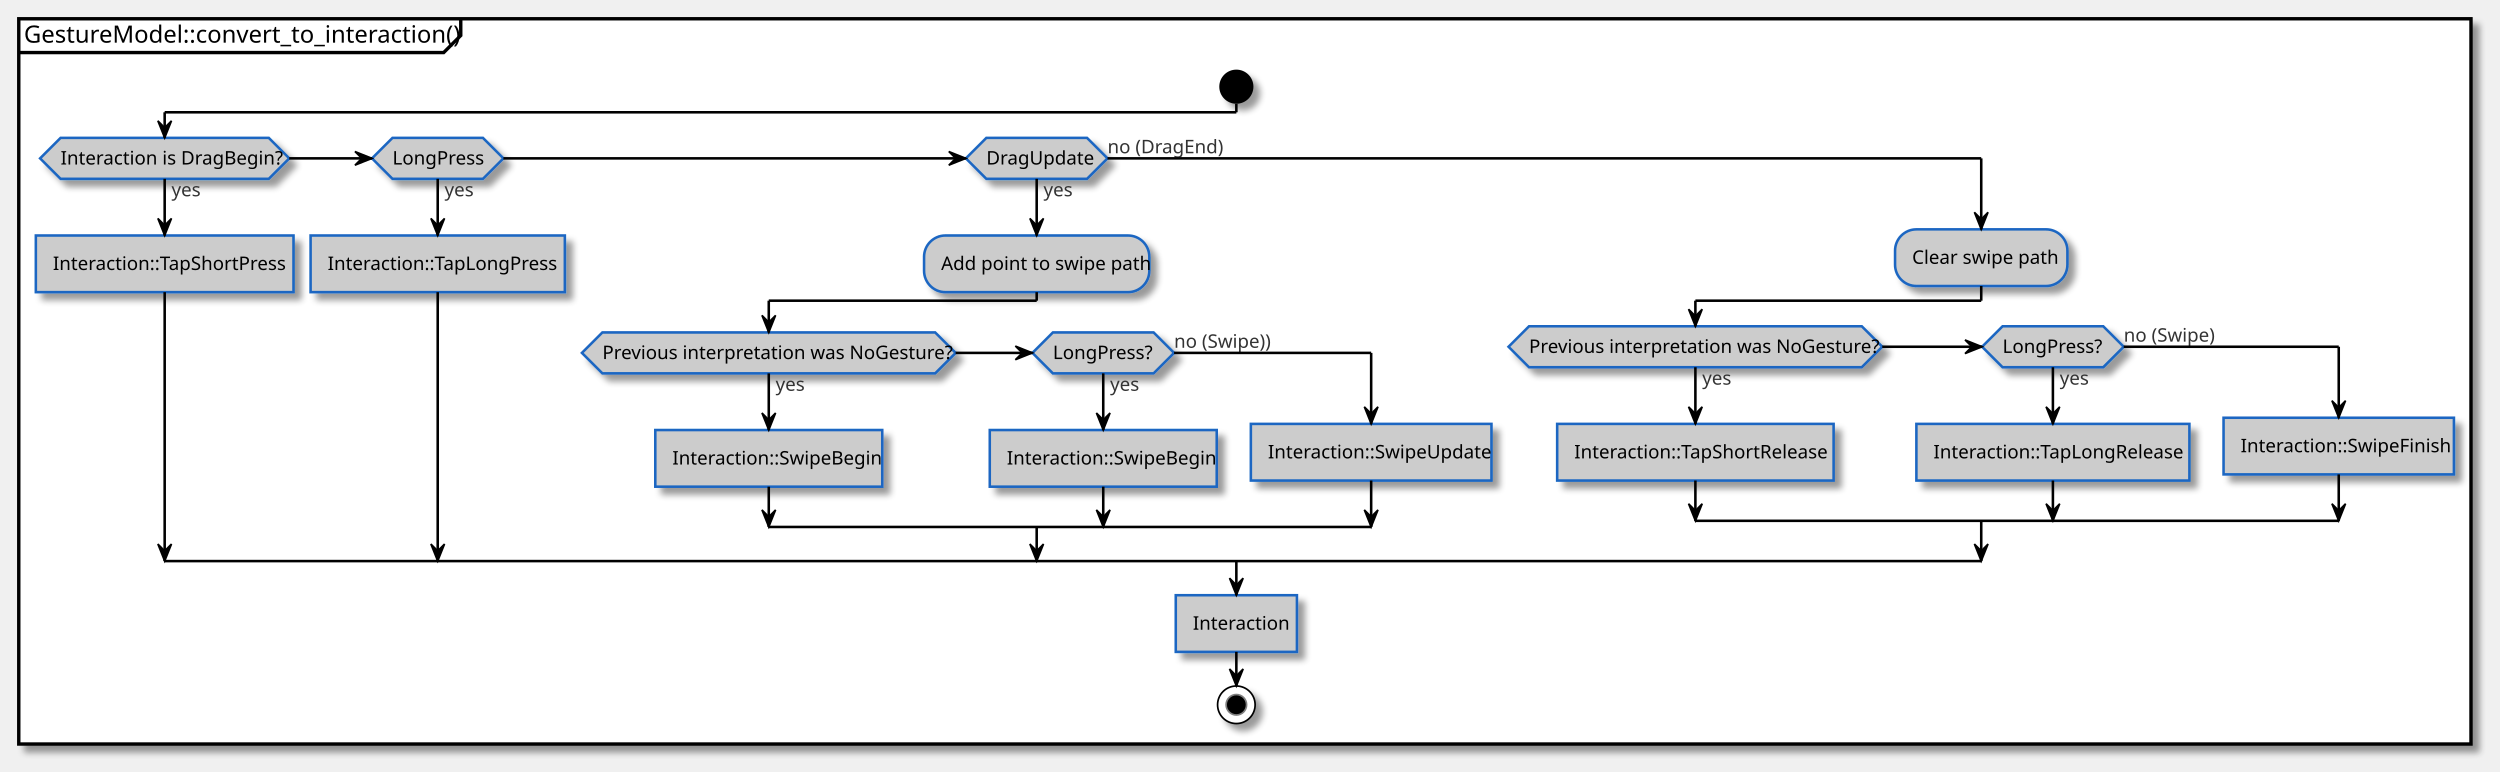
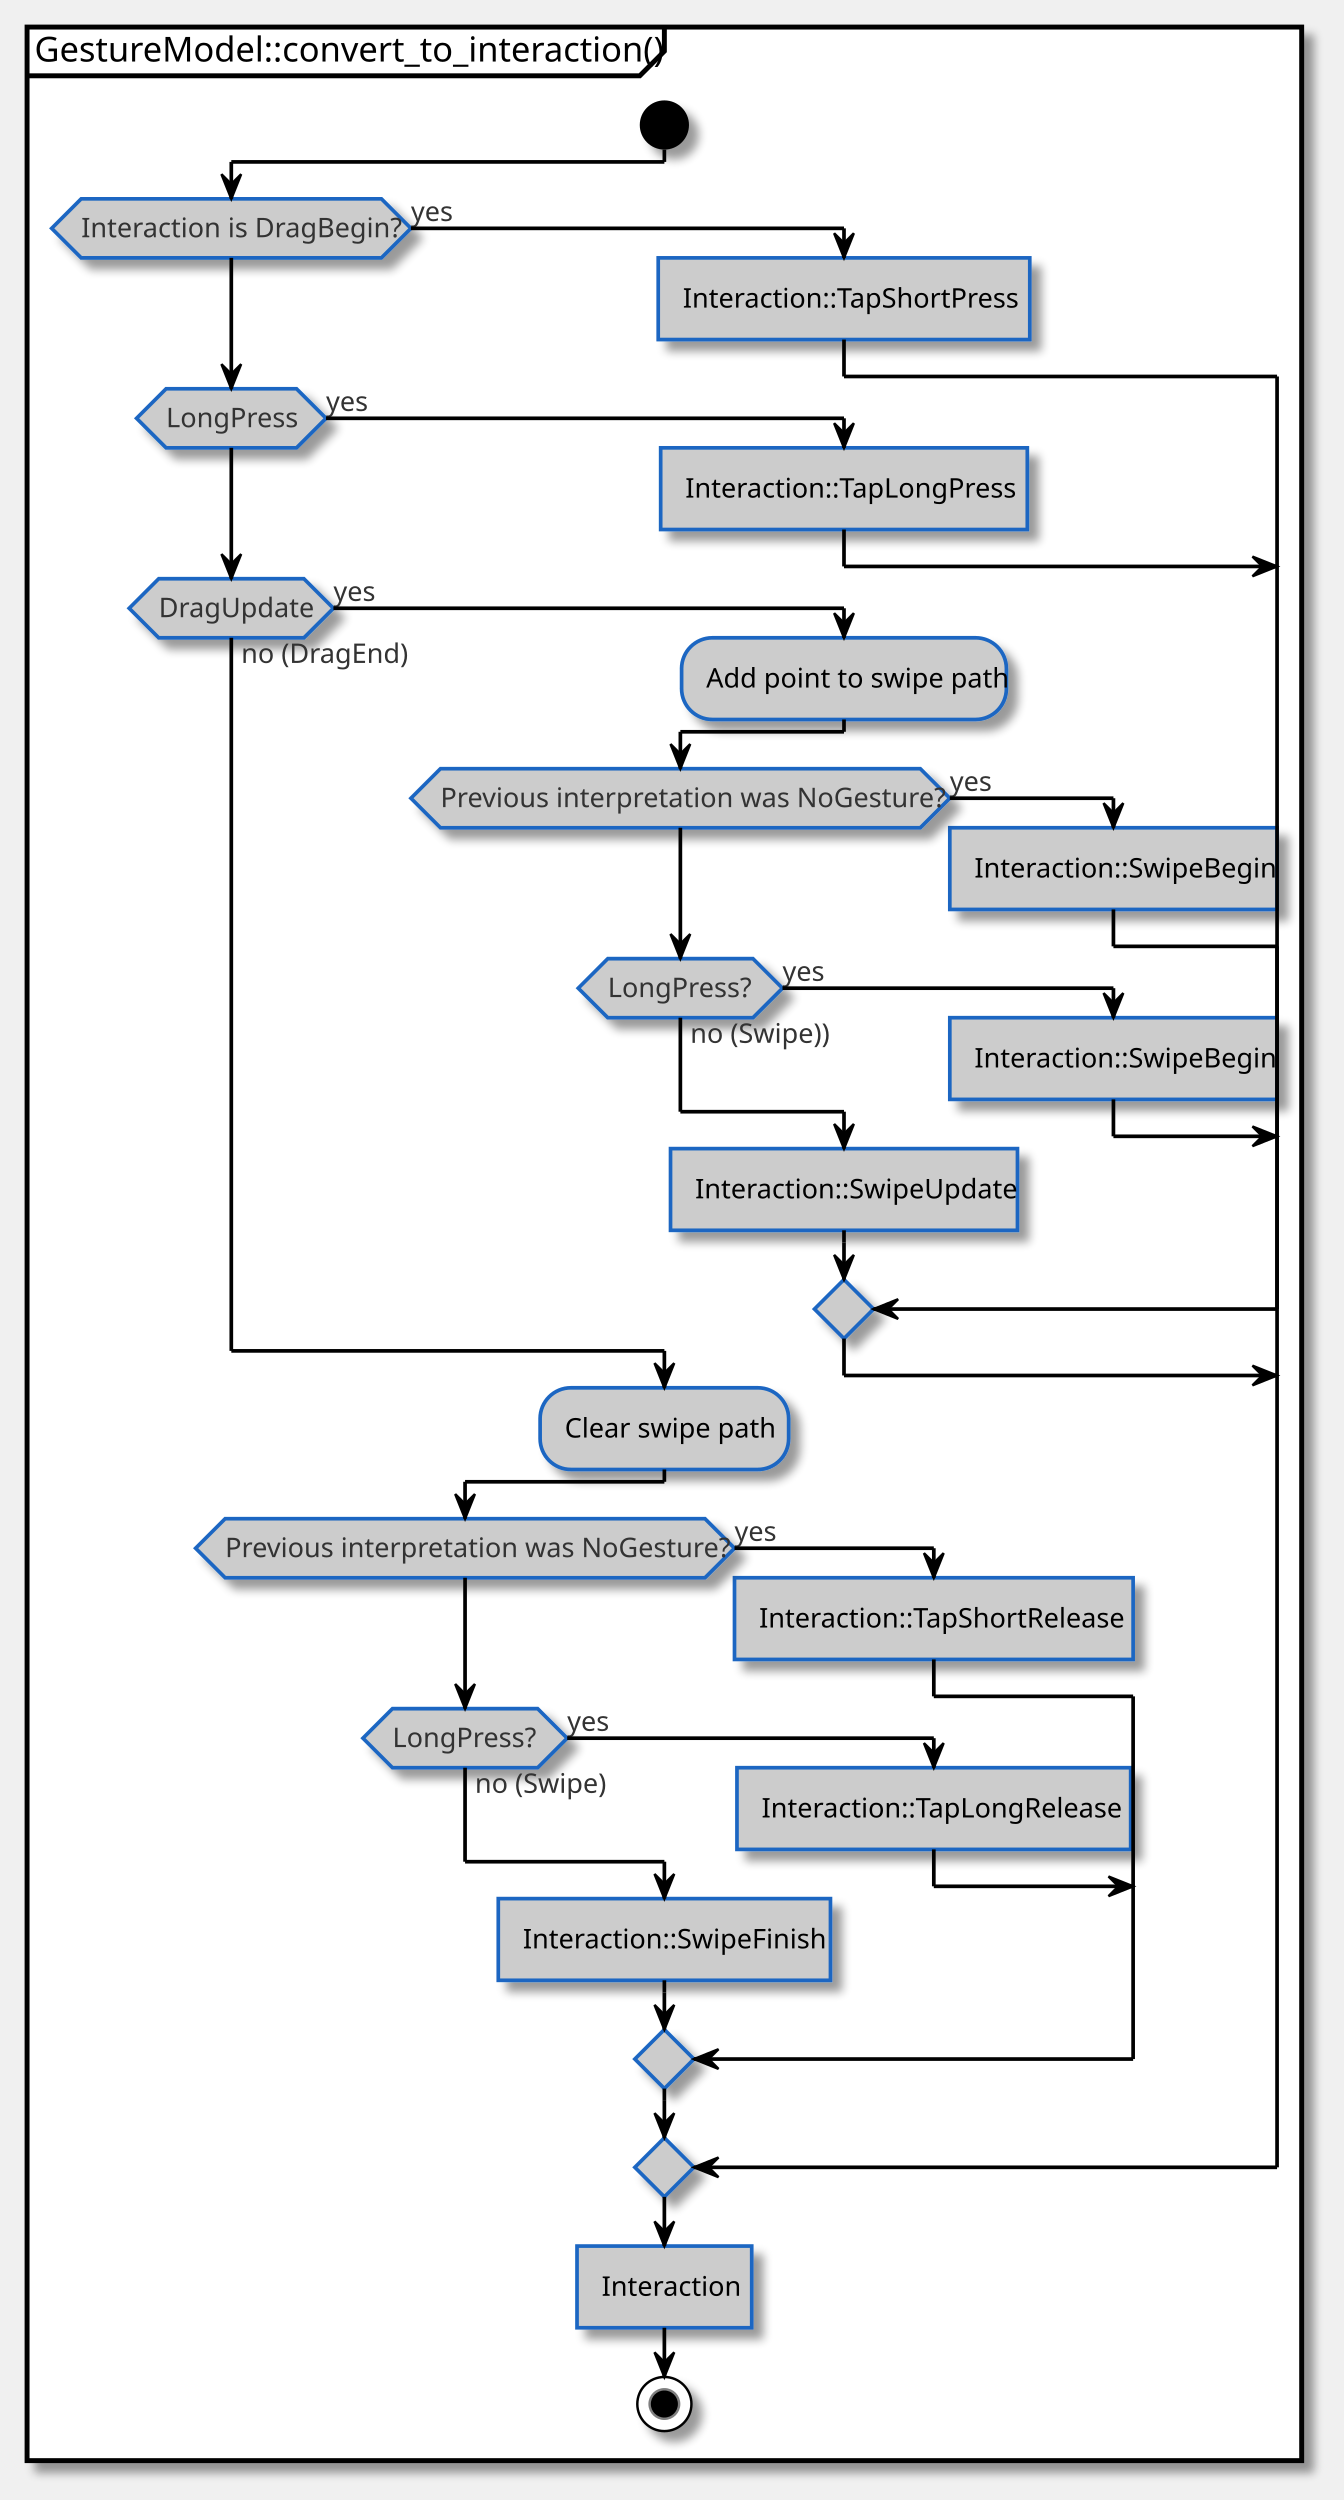
- <svg xmlns="http://www.w3.org/2000/svg" contentScriptType="application/ecmascript" contentStyleType="text/css" height="452px" preserveAspectRatio="none" style="width:1465px;height:452px;" version="1.1" viewBox="0 0 1465 452" width="1465px" zoomAndPan="magnify">
+ <svg xmlns="http://www.w3.org/2000/svg" contentScriptType="application/ecmascript" contentStyleType="text/css" height="1016px" preserveAspectRatio="none" style="width:546px;height:1016px;" version="1.1" viewBox="0 0 546 1016" width="546px" zoomAndPan="magnify">
  <defs>
-     <filter height="300%" id="f1tjo6zapgz7lv" width="300%" x="-1" y="-1">
+     <filter height="300%" id="f1nq64yuvxxohq" width="300%" x="-1" y="-1">
      <feGaussianBlur result="blurOut" stdDeviation="2.0" />
      <feColorMatrix in="blurOut" result="blurOut2" type="matrix" values="0 0 0 0 0 0 0 0 0 0 0 0 0 0 0 0 0 0 .4 0" />
      <feOffset dx="4.0" dy="4.0" in="blurOut2" result="blurOut3" />
      <feBlend in="SourceGraphic" in2="blurOut3" mode="normal" />
    </filter>
  </defs>
  <g>
-     <rect fill="#FFFFFF" filter="url(#f1tjo6zapgz7lv)" height="424.999" style="stroke: #000000; stroke-width: 2.0;" width="1437" x="11" y="11" />
+     <rect fill="#FFFFFF" filter="url(#f1nq64yuvxxohq)" height="988.999" style="stroke: #000000; stroke-width: 2.0;" width="518" x="11" y="11" />
    <path d="M270,11 L270,20.8 L260,30.8 L11,30.8 " fill="none" style="stroke: #000000; stroke-width: 2.0;" />
    <text fill="#000000" font-family="sans-serif" font-size="14" lengthAdjust="spacingAndGlyphs" textLength="249" x="14" y="25.006">GestureModel::convert_to_interaction()</text>
-     <ellipse cx="724.5" cy="50.8" fill="#000000" filter="url(#f1tjo6zapgz7lv)" rx="10" ry="10" style="stroke: none; stroke-width: 1.0;" />
-     <polygon fill="#CCCCCC" filter="url(#f1tjo6zapgz7lv)" points="35.5,80.8,157.5,80.8,169.5,92.8,157.5,104.8,35.5,104.8,23.5,92.8,35.5,80.8" style="stroke: #1A66C2; stroke-width: 1.5;" />
-     <text fill="#333333" font-family="Verdana" font-size="11" lengthAdjust="spacingAndGlyphs" textLength="18" x="100.5" y="115.019">yes</text>
-     <text fill="#000000" font-family="sans-serif" font-size="11" lengthAdjust="spacingAndGlyphs" textLength="122" x="35.5" y="96.419">Interaction is DragBegin?</text>
-     <rect fill="#CCCCCC" filter="url(#f1tjo6zapgz7lv)" height="33.2" style="stroke: #1A66C2; stroke-width: 1.5;" width="151" x="21" y="138" />
-     <text fill="#000000" font-family="Verdana" font-size="11" lengthAdjust="spacingAndGlyphs" textLength="131" x="31" y="158.219">Interaction::TapShortPress</text>
-     <polygon fill="#CCCCCC" filter="url(#f1tjo6zapgz7lv)" points="230,80.8,283,80.8,295,92.8,283,104.8,230,104.8,218,92.8,230,80.8" style="stroke: #1A66C2; stroke-width: 1.5;" />
-     <text fill="#333333" font-family="Verdana" font-size="11" lengthAdjust="spacingAndGlyphs" textLength="18" x="260.5" y="115.019">yes</text>
-     <text fill="#000000" font-family="sans-serif" font-size="11" lengthAdjust="spacingAndGlyphs" textLength="53" x="230" y="96.419">LongPress</text>
-     <rect fill="#CCCCCC" filter="url(#f1tjo6zapgz7lv)" height="33.2" style="stroke: #1A66C2; stroke-width: 1.5;" width="149" x="182" y="138" />
-     <text fill="#000000" font-family="Verdana" font-size="11" lengthAdjust="spacingAndGlyphs" textLength="129" x="192" y="158.219">Interaction::TapLongPress</text>
-     <polygon fill="#CCCCCC" filter="url(#f1tjo6zapgz7lv)" points="578,80.8,637,80.8,649,92.8,637,104.8,578,104.8,566,92.8,578,80.8" style="stroke: #1A66C2; stroke-width: 1.5;" />
-     <text fill="#333333" font-family="Verdana" font-size="11" lengthAdjust="spacingAndGlyphs" textLength="18" x="611.5" y="115.019">yes</text>
-     <text fill="#000000" font-family="sans-serif" font-size="11" lengthAdjust="spacingAndGlyphs" textLength="59" x="578" y="96.419">DragUpdate</text>
-     <text fill="#333333" font-family="Verdana" font-size="11" lengthAdjust="spacingAndGlyphs" textLength="66" x="649" y="89.819">no (DragEnd)</text>
-     <rect fill="#CCCCCC" filter="url(#f1tjo6zapgz7lv)" height="33.2" rx="12.5" ry="12.5" style="stroke: #1A66C2; stroke-width: 1.5;" width="132" x="541.5" y="138" />
-     <text fill="#000000" font-family="Verdana" font-size="11" lengthAdjust="spacingAndGlyphs" textLength="112" x="551.5" y="158.219">Add point to swipe path</text>
-     <polygon fill="#CCCCCC" filter="url(#f1tjo6zapgz7lv)" points="353,194.8,548,194.8,560,206.8,548,218.8,353,218.8,341,206.8,353,194.8" style="stroke: #1A66C2; stroke-width: 1.5;" />
-     <text fill="#333333" font-family="Verdana" font-size="11" lengthAdjust="spacingAndGlyphs" textLength="18" x="454.5" y="229.019">yes</text>
-     <text fill="#000000" font-family="sans-serif" font-size="11" lengthAdjust="spacingAndGlyphs" textLength="195" x="353" y="210.419">Previous interpretation was NoGesture?</text>
-     <rect fill="#CCCCCC" filter="url(#f1tjo6zapgz7lv)" height="33.2" style="stroke: #1A66C2; stroke-width: 1.5;" width="133" x="384" y="252" />
-     <text fill="#000000" font-family="Verdana" font-size="11" lengthAdjust="spacingAndGlyphs" textLength="113" x="394" y="272.219">Interaction::SwipeBegin</text>
-     <polygon fill="#CCCCCC" filter="url(#f1tjo6zapgz7lv)" points="617,194.8,676,194.8,688,206.8,676,218.8,617,218.8,605,206.8,617,194.8" style="stroke: #1A66C2; stroke-width: 1.5;" />
-     <text fill="#333333" font-family="Verdana" font-size="11" lengthAdjust="spacingAndGlyphs" textLength="18" x="650.5" y="229.019">yes</text>
-     <text fill="#000000" font-family="sans-serif" font-size="11" lengthAdjust="spacingAndGlyphs" textLength="59" x="617" y="210.419">LongPress?</text>
-     <text fill="#333333" font-family="Verdana" font-size="11" lengthAdjust="spacingAndGlyphs" textLength="56" x="688" y="203.819">no (Swipe))</text>
-     <rect fill="#CCCCCC" filter="url(#f1tjo6zapgz7lv)" height="33.2" style="stroke: #1A66C2; stroke-width: 1.5;" width="133" x="580" y="252" />
-     <text fill="#000000" font-family="Verdana" font-size="11" lengthAdjust="spacingAndGlyphs" textLength="113" x="590" y="272.219">Interaction::SwipeBegin</text>
-     <rect fill="#CCCCCC" filter="url(#f1tjo6zapgz7lv)" height="33.2" style="stroke: #1A66C2; stroke-width: 1.5;" width="141" x="733" y="248.4" />
-     <text fill="#000000" font-family="Verdana" font-size="11" lengthAdjust="spacingAndGlyphs" textLength="121" x="743" y="268.619">Interaction::SwipeUpdate</text>
-     <rect fill="#CCCCCC" filter="url(#f1tjo6zapgz7lv)" height="33.2" rx="12.5" ry="12.5" style="stroke: #1A66C2; stroke-width: 1.5;" width="101" x="1110.5" y="134.4" />
-     <text fill="#000000" font-family="Verdana" font-size="11" lengthAdjust="spacingAndGlyphs" textLength="81" x="1120.5" y="154.619">Clear swipe path</text>
-     <polygon fill="#CCCCCC" filter="url(#f1tjo6zapgz7lv)" points="896,191.2,1091,191.2,1103,203.2,1091,215.2,896,215.2,884,203.2,896,191.2" style="stroke: #1A66C2; stroke-width: 1.5;" />
-     <text fill="#333333" font-family="Verdana" font-size="11" lengthAdjust="spacingAndGlyphs" textLength="18" x="997.5" y="225.419">yes</text>
-     <text fill="#000000" font-family="sans-serif" font-size="11" lengthAdjust="spacingAndGlyphs" textLength="195" x="896" y="206.819">Previous interpretation was NoGesture?</text>
-     <rect fill="#CCCCCC" filter="url(#f1tjo6zapgz7lv)" height="33.2" style="stroke: #1A66C2; stroke-width: 1.5;" width="162" x="912.5" y="248.4" />
-     <text fill="#000000" font-family="Verdana" font-size="11" lengthAdjust="spacingAndGlyphs" textLength="142" x="922.5" y="268.619">Interaction::TapShortRelease</text>
-     <polygon fill="#CCCCCC" filter="url(#f1tjo6zapgz7lv)" points="1173.5,191.2,1232.5,191.2,1244.5,203.2,1232.5,215.2,1173.5,215.2,1161.5,203.2,1173.5,191.2" style="stroke: #1A66C2; stroke-width: 1.5;" />
-     <text fill="#333333" font-family="Verdana" font-size="11" lengthAdjust="spacingAndGlyphs" textLength="18" x="1207" y="225.419">yes</text>
-     <text fill="#000000" font-family="sans-serif" font-size="11" lengthAdjust="spacingAndGlyphs" textLength="59" x="1173.5" y="206.819">LongPress?</text>
-     <text fill="#333333" font-family="Verdana" font-size="11" lengthAdjust="spacingAndGlyphs" textLength="52" x="1244.5" y="200.219">no (Swipe)</text>
-     <rect fill="#CCCCCC" filter="url(#f1tjo6zapgz7lv)" height="33.2" style="stroke: #1A66C2; stroke-width: 1.5;" width="160" x="1123" y="248.4" />
-     <text fill="#000000" font-family="Verdana" font-size="11" lengthAdjust="spacingAndGlyphs" textLength="140" x="1133" y="268.619">Interaction::TapLongRelease</text>
-     <rect fill="#CCCCCC" filter="url(#f1tjo6zapgz7lv)" height="33.2" style="stroke: #1A66C2; stroke-width: 1.5;" width="135" x="1303" y="244.8" />
-     <text fill="#000000" font-family="Verdana" font-size="11" lengthAdjust="spacingAndGlyphs" textLength="115" x="1313" y="265.019">Interaction::SwipeFinish</text>
-     <rect fill="#CCCCCC" filter="url(#f1tjo6zapgz7lv)" height="33.2" style="stroke: #1A66C2; stroke-width: 1.5;" width="71" x="689" y="348.799" />
-     <text fill="#000000" font-family="Verdana" font-size="11" lengthAdjust="spacingAndGlyphs" textLength="51" x="699" y="369.018">Interaction</text>
-     <ellipse cx="724.5" cy="412.999" fill="#FFFFFF" filter="url(#f1tjo6zapgz7lv)" rx="11" ry="11" style="stroke: #000000; stroke-width: 1.0;" />
-     <ellipse cx="724.5" cy="412.999" fill="#000000" rx="6" ry="6" style="stroke: #7F7F7F; stroke-width: 1.0;" />
-     <line style="stroke: #000000; stroke-width: 1.5;" x1="450.5" x2="450.5" y1="218.8" y2="252" />
-     <polygon fill="#000000" points="446.5,242,450.5,252,454.5,242,450.5,246" style="stroke: #000000; stroke-width: 1.0;" />
-     <line style="stroke: #000000; stroke-width: 1.5;" x1="450.5" x2="450.5" y1="285.2" y2="308.799" />
-     <polygon fill="#000000" points="446.5,298.799,450.5,308.799,454.5,298.799,450.5,302.799" style="stroke: #000000; stroke-width: 1.0;" />
-     <line style="stroke: #000000; stroke-width: 1.5;" x1="646.5" x2="646.5" y1="218.8" y2="252" />
-     <polygon fill="#000000" points="642.5,242,646.5,252,650.5,242,646.5,246" style="stroke: #000000; stroke-width: 1.0;" />
-     <line style="stroke: #000000; stroke-width: 1.5;" x1="646.5" x2="646.5" y1="285.2" y2="308.799" />
-     <polygon fill="#000000" points="642.5,298.799,646.5,308.799,650.5,298.799,646.5,302.799" style="stroke: #000000; stroke-width: 1.0;" />
-     <line style="stroke: #000000; stroke-width: 1.5;" x1="560" x2="605" y1="206.8" y2="206.8" />
-     <polygon fill="#000000" points="595,202.8,605,206.8,595,210.8,599,206.8" style="stroke: #000000; stroke-width: 1.0;" />
-     <line style="stroke: #000000; stroke-width: 1.5;" x1="607.5" x2="607.5" y1="171.2" y2="176.2" />
-     <line style="stroke: #000000; stroke-width: 1.5;" x1="607.5" x2="450.5" y1="176.2" y2="176.2" />
-     <line style="stroke: #000000; stroke-width: 1.5;" x1="450.5" x2="450.5" y1="176.2" y2="194.8" />
-     <polygon fill="#000000" points="446.5,184.8,450.5,194.8,454.5,184.8,450.5,188.8" style="stroke: #000000; stroke-width: 1.0;" />
-     <line style="stroke: #000000; stroke-width: 1.5;" x1="688" x2="803.5" y1="206.8" y2="206.8" />
-     <line style="stroke: #000000; stroke-width: 1.5;" x1="803.5" x2="803.5" y1="206.8" y2="248.4" />
-     <polygon fill="#000000" points="799.5,238.4,803.5,248.4,807.5,238.4,803.5,242.4" style="stroke: #000000; stroke-width: 1.0;" />
-     <line style="stroke: #000000; stroke-width: 1.5;" x1="803.5" x2="803.5" y1="281.599" y2="308.799" />
-     <polygon fill="#000000" points="799.5,298.799,803.5,308.799,807.5,298.799,803.5,302.799" style="stroke: #000000; stroke-width: 1.0;" />
-     <line style="stroke: #000000; stroke-width: 1.5;" x1="450.5" x2="803.5" y1="308.799" y2="308.799" />
-     <line style="stroke: #000000; stroke-width: 1.5;" x1="993.5" x2="993.5" y1="215.2" y2="248.4" />
-     <polygon fill="#000000" points="989.5,238.4,993.5,248.4,997.5,238.4,993.5,242.4" style="stroke: #000000; stroke-width: 1.0;" />
-     <line style="stroke: #000000; stroke-width: 1.5;" x1="993.5" x2="993.5" y1="281.599" y2="305.2" />
-     <polygon fill="#000000" points="989.5,295.2,993.5,305.2,997.5,295.2,993.5,299.2" style="stroke: #000000; stroke-width: 1.0;" />
-     <line style="stroke: #000000; stroke-width: 1.5;" x1="1203" x2="1203" y1="215.2" y2="248.4" />
-     <polygon fill="#000000" points="1199,238.4,1203,248.4,1207,238.4,1203,242.4" style="stroke: #000000; stroke-width: 1.0;" />
-     <line style="stroke: #000000; stroke-width: 1.5;" x1="1203" x2="1203" y1="281.599" y2="305.2" />
-     <polygon fill="#000000" points="1199,295.2,1203,305.2,1207,295.2,1203,299.2" style="stroke: #000000; stroke-width: 1.0;" />
-     <line style="stroke: #000000; stroke-width: 1.5;" x1="1103" x2="1161.5" y1="203.2" y2="203.2" />
-     <polygon fill="#000000" points="1151.5,199.2,1161.5,203.2,1151.5,207.2,1155.5,203.2" style="stroke: #000000; stroke-width: 1.0;" />
-     <line style="stroke: #000000; stroke-width: 1.5;" x1="1161" x2="1161" y1="167.6" y2="176.2" />
-     <line style="stroke: #000000; stroke-width: 1.5;" x1="1161" x2="993.5" y1="176.2" y2="176.2" />
-     <line style="stroke: #000000; stroke-width: 1.5;" x1="993.5" x2="993.5" y1="176.2" y2="191.2" />
-     <polygon fill="#000000" points="989.5,181.2,993.5,191.2,997.5,181.2,993.5,185.2" style="stroke: #000000; stroke-width: 1.0;" />
-     <line style="stroke: #000000; stroke-width: 1.5;" x1="1244.5" x2="1370.5" y1="203.2" y2="203.2" />
-     <line style="stroke: #000000; stroke-width: 1.5;" x1="1370.5" x2="1370.5" y1="203.2" y2="244.8" />
-     <polygon fill="#000000" points="1366.5,234.8,1370.5,244.8,1374.5,234.8,1370.5,238.8" style="stroke: #000000; stroke-width: 1.0;" />
-     <line style="stroke: #000000; stroke-width: 1.5;" x1="1370.5" x2="1370.5" y1="278" y2="305.2" />
-     <polygon fill="#000000" points="1366.5,295.2,1370.5,305.2,1374.5,295.2,1370.5,299.2" style="stroke: #000000; stroke-width: 1.0;" />
-     <line style="stroke: #000000; stroke-width: 1.5;" x1="993.5" x2="1370.5" y1="305.2" y2="305.2" />
-     <line style="stroke: #000000; stroke-width: 1.5;" x1="96.5" x2="96.5" y1="104.8" y2="138" />
-     <polygon fill="#000000" points="92.5,128,96.5,138,100.5,128,96.5,132" style="stroke: #000000; stroke-width: 1.0;" />
-     <line style="stroke: #000000; stroke-width: 1.5;" x1="96.5" x2="96.5" y1="171.2" y2="328.799" />
-     <polygon fill="#000000" points="92.5,318.799,96.5,328.799,100.5,318.799,96.5,322.799" style="stroke: #000000; stroke-width: 1.0;" />
-     <line style="stroke: #000000; stroke-width: 1.5;" x1="256.5" x2="256.5" y1="104.8" y2="138" />
-     <polygon fill="#000000" points="252.5,128,256.5,138,260.5,128,256.5,132" style="stroke: #000000; stroke-width: 1.0;" />
-     <line style="stroke: #000000; stroke-width: 1.5;" x1="256.5" x2="256.5" y1="171.2" y2="328.799" />
-     <polygon fill="#000000" points="252.5,318.799,256.5,328.799,260.5,318.799,256.5,322.799" style="stroke: #000000; stroke-width: 1.0;" />
-     <line style="stroke: #000000; stroke-width: 1.5;" x1="607.5" x2="607.5" y1="104.8" y2="138" />
-     <polygon fill="#000000" points="603.5,128,607.5,138,611.5,128,607.5,132" style="stroke: #000000; stroke-width: 1.0;" />
-     <line style="stroke: #000000; stroke-width: 1.5;" x1="607.5" x2="607.5" y1="308.799" y2="328.799" />
-     <polygon fill="#000000" points="603.5,318.799,607.5,328.799,611.5,318.799,607.5,322.799" style="stroke: #000000; stroke-width: 1.0;" />
-     <line style="stroke: #000000; stroke-width: 1.5;" x1="169.5" x2="218" y1="92.8" y2="92.8" />
-     <polygon fill="#000000" points="208,88.8,218,92.8,208,96.8,212,92.8" style="stroke: #000000; stroke-width: 1.0;" />
-     <line style="stroke: #000000; stroke-width: 1.5;" x1="295" x2="566" y1="92.8" y2="92.8" />
-     <polygon fill="#000000" points="556,88.8,566,92.8,556,96.8,560,92.8" style="stroke: #000000; stroke-width: 1.0;" />
-     <line style="stroke: #000000; stroke-width: 1.5;" x1="724.5" x2="724.5" y1="60.8" y2="65.8" />
-     <line style="stroke: #000000; stroke-width: 1.5;" x1="724.5" x2="96.5" y1="65.8" y2="65.8" />
-     <line style="stroke: #000000; stroke-width: 1.5;" x1="96.5" x2="96.5" y1="65.8" y2="80.8" />
-     <polygon fill="#000000" points="92.5,70.8,96.5,80.8,100.5,70.8,96.5,74.8" style="stroke: #000000; stroke-width: 1.0;" />
-     <line style="stroke: #000000; stroke-width: 1.5;" x1="649" x2="1161" y1="92.8" y2="92.8" />
-     <line style="stroke: #000000; stroke-width: 1.5;" x1="1161" x2="1161" y1="92.8" y2="134.4" />
-     <polygon fill="#000000" points="1157,124.4,1161,134.4,1165,124.4,1161,128.4" style="stroke: #000000; stroke-width: 1.0;" />
-     <line style="stroke: #000000; stroke-width: 1.5;" x1="1161" x2="1161" y1="305.2" y2="328.799" />
-     <polygon fill="#000000" points="1157,318.799,1161,328.799,1165,318.799,1161,322.799" style="stroke: #000000; stroke-width: 1.0;" />
-     <line style="stroke: #000000; stroke-width: 1.5;" x1="96.5" x2="1161" y1="328.799" y2="328.799" />
-     <line style="stroke: #000000; stroke-width: 1.5;" x1="724.5" x2="724.5" y1="328.799" y2="348.799" />
-     <polygon fill="#000000" points="720.5,338.799,724.5,348.799,728.5,338.799,724.5,342.799" style="stroke: #000000; stroke-width: 1.0;" />
-     <line style="stroke: #000000; stroke-width: 1.5;" x1="724.5" x2="724.5" y1="381.999" y2="401.999" />
-     <polygon fill="#000000" points="720.5,391.999,724.5,401.999,728.5,391.999,724.5,395.999" style="stroke: #000000; stroke-width: 1.0;" />
+     <ellipse cx="270" cy="50.8" fill="#000000" filter="url(#f1nq64yuvxxohq)" rx="10" ry="10" style="stroke: none; stroke-width: 1.0;" />
+     <rect fill="#CCCCCC" filter="url(#f1nq64yuvxxohq)" height="33.2" style="stroke: #1A66C2; stroke-width: 1.5;" width="151" x="267.5" y="104.8" />
+     <text fill="#000000" font-family="Verdana" font-size="11" lengthAdjust="spacingAndGlyphs" textLength="131" x="277.5" y="125.019">Interaction::TapShortPress</text>
+     <rect fill="#CCCCCC" filter="url(#f1nq64yuvxxohq)" height="33.2" style="stroke: #1A66C2; stroke-width: 1.5;" width="149" x="268.5" y="182" />
+     <text fill="#000000" font-family="Verdana" font-size="11" lengthAdjust="spacingAndGlyphs" textLength="129" x="278.5" y="202.219">Interaction::TapLongPress</text>
+     <rect fill="#CCCCCC" filter="url(#f1nq64yuvxxohq)" height="33.2" rx="12.5" ry="12.5" style="stroke: #1A66C2; stroke-width: 1.5;" width="132" x="277" y="259.2" />
+     <text fill="#000000" font-family="Verdana" font-size="11" lengthAdjust="spacingAndGlyphs" textLength="112" x="287" y="279.419">Add point to swipe path</text>
+     <rect fill="#CCCCCC" filter="url(#f1nq64yuvxxohq)" height="33.2" style="stroke: #1A66C2; stroke-width: 1.5;" width="133" x="386" y="336.4" />
+     <text fill="#000000" font-family="Verdana" font-size="11" lengthAdjust="spacingAndGlyphs" textLength="113" x="396" y="356.619">Interaction::SwipeBegin</text>
+     <rect fill="#CCCCCC" filter="url(#f1nq64yuvxxohq)" height="33.2" style="stroke: #1A66C2; stroke-width: 1.5;" width="133" x="386" y="413.599" />
+     <text fill="#000000" font-family="Verdana" font-size="11" lengthAdjust="spacingAndGlyphs" textLength="113" x="396" y="433.818">Interaction::SwipeBegin</text>
+     <polygon fill="#CCCCCC" filter="url(#f1nq64yuvxxohq)" points="179,312.4,374,312.4,386,324.4,374,336.4,179,336.4,167,324.4,179,312.4" style="stroke: #1A66C2; stroke-width: 1.5;" />
+     <text fill="#333333" font-family="Verdana" font-size="11" lengthAdjust="spacingAndGlyphs" textLength="195" x="179" y="328.019">Previous interpretation was NoGesture?</text>
+     <text fill="#333333" font-family="Verdana" font-size="11" lengthAdjust="spacingAndGlyphs" textLength="18" x="386" y="321.419">yes</text>
+     <polygon fill="#CCCCCC" filter="url(#f1nq64yuvxxohq)" points="247,389.599,306,389.599,318,401.599,306,413.599,247,413.599,235,401.599,247,389.599" style="stroke: #1A66C2; stroke-width: 1.5;" />
+     <text fill="#333333" font-family="Verdana" font-size="11" lengthAdjust="spacingAndGlyphs" textLength="56" x="280.5" y="423.818">no (Swipe))</text>
+     <text fill="#333333" font-family="Verdana" font-size="11" lengthAdjust="spacingAndGlyphs" textLength="59" x="247" y="405.219">LongPress?</text>
+     <text fill="#333333" font-family="Verdana" font-size="11" lengthAdjust="spacingAndGlyphs" textLength="18" x="318" y="398.619">yes</text>
+     <rect fill="#CCCCCC" filter="url(#f1nq64yuvxxohq)" height="33.2" style="stroke: #1A66C2; stroke-width: 1.5;" width="141" x="272.5" y="466.799" />
+     <text fill="#000000" font-family="Verdana" font-size="11" lengthAdjust="spacingAndGlyphs" textLength="121" x="282.5" y="487.018">Interaction::SwipeUpdate</text>
+     <polygon fill="#CCCCCC" filter="url(#f1nq64yuvxxohq)" points="343,519.999,355,531.999,343,543.999,331,531.999,343,519.999" style="stroke: #1A66C2; stroke-width: 1.5;" />
+     <polygon fill="#CCCCCC" filter="url(#f1nq64yuvxxohq)" points="33,80.8,155,80.8,167,92.8,155,104.8,33,104.8,21,92.8,33,80.8" style="stroke: #1A66C2; stroke-width: 1.5;" />
+     <text fill="#333333" font-family="Verdana" font-size="11" lengthAdjust="spacingAndGlyphs" textLength="122" x="33" y="96.419">Interaction is DragBegin?</text>
+     <text fill="#333333" font-family="Verdana" font-size="11" lengthAdjust="spacingAndGlyphs" textLength="18" x="167" y="89.819">yes</text>
+     <polygon fill="#CCCCCC" filter="url(#f1nq64yuvxxohq)" points="67.5,158,120.5,158,132.5,170,120.5,182,67.5,182,55.5,170,67.5,158" style="stroke: #1A66C2; stroke-width: 1.5;" />
+     <text fill="#333333" font-family="Verdana" font-size="11" lengthAdjust="spacingAndGlyphs" textLength="53" x="67.5" y="173.619">LongPress</text>
+     <text fill="#333333" font-family="Verdana" font-size="11" lengthAdjust="spacingAndGlyphs" textLength="18" x="132.5" y="167.019">yes</text>
+     <polygon fill="#CCCCCC" filter="url(#f1nq64yuvxxohq)" points="64.5,235.2,123.5,235.2,135.5,247.2,123.5,259.2,64.5,259.2,52.5,247.2,64.5,235.2" style="stroke: #1A66C2; stroke-width: 1.5;" />
+     <text fill="#333333" font-family="Verdana" font-size="11" lengthAdjust="spacingAndGlyphs" textLength="66" x="98" y="269.419">no (DragEnd)</text>
+     <text fill="#333333" font-family="Verdana" font-size="11" lengthAdjust="spacingAndGlyphs" textLength="59" x="64.5" y="250.819">DragUpdate</text>
+     <text fill="#333333" font-family="Verdana" font-size="11" lengthAdjust="spacingAndGlyphs" textLength="18" x="135.5" y="244.219">yes</text>
+     <rect fill="#CCCCCC" filter="url(#f1nq64yuvxxohq)" height="33.2" rx="12.5" ry="12.5" style="stroke: #1A66C2; stroke-width: 1.5;" width="101" x="219.5" y="563.999" />
+     <text fill="#000000" font-family="Verdana" font-size="11" lengthAdjust="spacingAndGlyphs" textLength="81" x="229.5" y="584.218">Clear swipe path</text>
+     <rect fill="#CCCCCC" filter="url(#f1nq64yuvxxohq)" height="33.2" style="stroke: #1A66C2; stroke-width: 1.5;" width="162" x="298.5" y="641.199" />
+     <text fill="#000000" font-family="Verdana" font-size="11" lengthAdjust="spacingAndGlyphs" textLength="142" x="308.5" y="661.418">Interaction::TapShortRelease</text>
+     <rect fill="#CCCCCC" filter="url(#f1nq64yuvxxohq)" height="33.2" style="stroke: #1A66C2; stroke-width: 1.5;" width="160" x="299.5" y="718.399" />
+     <text fill="#000000" font-family="Verdana" font-size="11" lengthAdjust="spacingAndGlyphs" textLength="140" x="309.5" y="738.618">Interaction::TapLongRelease</text>
+     <polygon fill="#CCCCCC" filter="url(#f1nq64yuvxxohq)" points="91.5,617.199,286.5,617.199,298.5,629.199,286.5,641.199,91.5,641.199,79.5,629.199,91.5,617.199" style="stroke: #1A66C2; stroke-width: 1.5;" />
+     <text fill="#333333" font-family="Verdana" font-size="11" lengthAdjust="spacingAndGlyphs" textLength="195" x="91.5" y="632.818">Previous interpretation was NoGesture?</text>
+     <text fill="#333333" font-family="Verdana" font-size="11" lengthAdjust="spacingAndGlyphs" textLength="18" x="298.5" y="626.218">yes</text>
+     <polygon fill="#CCCCCC" filter="url(#f1nq64yuvxxohq)" points="159.5,694.399,218.5,694.399,230.5,706.399,218.5,718.399,159.5,718.399,147.5,706.399,159.5,694.399" style="stroke: #1A66C2; stroke-width: 1.5;" />
+     <text fill="#333333" font-family="Verdana" font-size="11" lengthAdjust="spacingAndGlyphs" textLength="52" x="193" y="728.618">no (Swipe)</text>
+     <text fill="#333333" font-family="Verdana" font-size="11" lengthAdjust="spacingAndGlyphs" textLength="59" x="159.5" y="710.018">LongPress?</text>
+     <text fill="#333333" font-family="Verdana" font-size="11" lengthAdjust="spacingAndGlyphs" textLength="18" x="230.5" y="703.418">yes</text>
+     <rect fill="#CCCCCC" filter="url(#f1nq64yuvxxohq)" height="33.2" style="stroke: #1A66C2; stroke-width: 1.5;" width="135" x="202.5" y="771.599" />
+     <text fill="#000000" font-family="Verdana" font-size="11" lengthAdjust="spacingAndGlyphs" textLength="115" x="212.5" y="791.818">Interaction::SwipeFinish</text>
+     <polygon fill="#CCCCCC" filter="url(#f1nq64yuvxxohq)" points="270,824.799,282,836.799,270,848.799,258,836.799,270,824.799" style="stroke: #1A66C2; stroke-width: 1.5;" />
+     <polygon fill="#CCCCCC" filter="url(#f1nq64yuvxxohq)" points="270,868.799,282,880.799,270,892.799,258,880.799,270,868.799" style="stroke: #1A66C2; stroke-width: 1.5;" />
+     <rect fill="#CCCCCC" filter="url(#f1nq64yuvxxohq)" height="33.2" style="stroke: #1A66C2; stroke-width: 1.5;" width="71" x="234.5" y="912.799" />
+     <text fill="#000000" font-family="Verdana" font-size="11" lengthAdjust="spacingAndGlyphs" textLength="51" x="244.5" y="933.018">Interaction</text>
+     <ellipse cx="270" cy="976.999" fill="#FFFFFF" filter="url(#f1nq64yuvxxohq)" rx="11" ry="11" style="stroke: #000000; stroke-width: 1.0;" />
+     <ellipse cx="270" cy="976.999" fill="#000000" rx="6" ry="6" style="stroke: #7F7F7F; stroke-width: 1.0;" />
+     <line style="stroke: #000000; stroke-width: 1.5;" x1="386" x2="452.5" y1="324.4" y2="324.4" />
+     <line style="stroke: #000000; stroke-width: 1.5;" x1="452.5" x2="452.5" y1="324.4" y2="336.4" />
+     <polygon fill="#000000" points="448.5,326.4,452.5,336.4,456.5,326.4,452.5,330.4" style="stroke: #000000; stroke-width: 1.0;" />
+     <line style="stroke: #000000; stroke-width: 1.5;" x1="318" x2="452.5" y1="401.599" y2="401.599" />
+     <line style="stroke: #000000; stroke-width: 1.5;" x1="452.5" x2="452.5" y1="401.599" y2="413.599" />
+     <polygon fill="#000000" points="448.5,403.599,452.5,413.599,456.5,403.599,452.5,407.599" style="stroke: #000000; stroke-width: 1.0;" />
+     <line style="stroke: #000000; stroke-width: 1.5;" x1="276.5" x2="276.5" y1="336.4" y2="389.599" />
+     <polygon fill="#000000" points="272.5,379.599,276.5,389.599,280.5,379.599,276.5,383.599" style="stroke: #000000; stroke-width: 1.0;" />
+     <line style="stroke: #000000; stroke-width: 1.5;" x1="452.5" x2="452.5" y1="369.599" y2="384.599" />
+     <line style="stroke: #000000; stroke-width: 1.5;" x1="452.5" x2="519" y1="384.599" y2="384.599" />
+     <line style="stroke: #000000; stroke-width: 1.5;" x1="519" x2="519" y1="384.599" y2="531.999" />
+     <line style="stroke: #000000; stroke-width: 1.5;" x1="519" x2="355" y1="531.999" y2="531.999" />
+     <polygon fill="#000000" points="365,527.999,355,531.999,365,535.999,361,531.999" style="stroke: #000000; stroke-width: 1.0;" />
+     <line style="stroke: #000000; stroke-width: 1.5;" x1="452.5" x2="452.5" y1="446.799" y2="461.799" />
+     <line style="stroke: #000000; stroke-width: 1.5;" x1="452.5" x2="519" y1="461.799" y2="461.799" />
+     <polygon fill="#000000" points="509,457.799,519,461.799,509,465.799,513,461.799" style="stroke: #000000; stroke-width: 1.0;" />
+     <line style="stroke: #000000; stroke-width: 1.5;" x1="343" x2="343" y1="292.4" y2="297.4" />
+     <line style="stroke: #000000; stroke-width: 1.5;" x1="343" x2="276.5" y1="297.4" y2="297.4" />
+     <line style="stroke: #000000; stroke-width: 1.5;" x1="276.5" x2="276.5" y1="297.4" y2="312.4" />
+     <polygon fill="#000000" points="272.5,302.4,276.5,312.4,280.5,302.4,276.5,306.4" style="stroke: #000000; stroke-width: 1.0;" />
+     <line style="stroke: #000000; stroke-width: 1.5;" x1="276.5" x2="276.5" y1="413.599" y2="451.799" />
+     <line style="stroke: #000000; stroke-width: 1.5;" x1="276.5" x2="343" y1="451.799" y2="451.799" />
+     <line style="stroke: #000000; stroke-width: 1.5;" x1="343" x2="343" y1="451.799" y2="466.799" />
+     <polygon fill="#000000" points="339,456.799,343,466.799,347,456.799,343,460.799" style="stroke: #000000; stroke-width: 1.0;" />
+     <line style="stroke: #000000; stroke-width: 1.5;" x1="343" x2="343" y1="499.999" y2="504.999" />
+     <line style="stroke: #000000; stroke-width: 1.5;" x1="343" x2="343" y1="504.999" y2="519.999" />
+     <polygon fill="#000000" points="339,509.999,343,519.999,347,509.999,343,513.999" style="stroke: #000000; stroke-width: 1.0;" />
+     <line style="stroke: #000000; stroke-width: 1.5;" x1="298.5" x2="379.5" y1="629.199" y2="629.199" />
+     <line style="stroke: #000000; stroke-width: 1.5;" x1="379.5" x2="379.5" y1="629.199" y2="641.199" />
+     <polygon fill="#000000" points="375.5,631.199,379.5,641.199,383.5,631.199,379.5,635.199" style="stroke: #000000; stroke-width: 1.0;" />
+     <line style="stroke: #000000; stroke-width: 1.5;" x1="230.5" x2="379.5" y1="706.399" y2="706.399" />
+     <line style="stroke: #000000; stroke-width: 1.5;" x1="379.5" x2="379.5" y1="706.399" y2="718.399" />
+     <polygon fill="#000000" points="375.5,708.399,379.5,718.399,383.5,708.399,379.5,712.399" style="stroke: #000000; stroke-width: 1.0;" />
+     <line style="stroke: #000000; stroke-width: 1.5;" x1="189" x2="189" y1="641.199" y2="694.399" />
+     <polygon fill="#000000" points="185,684.399,189,694.399,193,684.399,189,688.399" style="stroke: #000000; stroke-width: 1.0;" />
+     <line style="stroke: #000000; stroke-width: 1.5;" x1="379.5" x2="379.5" y1="674.399" y2="689.399" />
+     <line style="stroke: #000000; stroke-width: 1.5;" x1="379.5" x2="460.5" y1="689.399" y2="689.399" />
+     <line style="stroke: #000000; stroke-width: 1.5;" x1="460.5" x2="460.5" y1="689.399" y2="836.799" />
+     <line style="stroke: #000000; stroke-width: 1.5;" x1="460.5" x2="282" y1="836.799" y2="836.799" />
+     <polygon fill="#000000" points="292,832.799,282,836.799,292,840.799,288,836.799" style="stroke: #000000; stroke-width: 1.0;" />
+     <line style="stroke: #000000; stroke-width: 1.5;" x1="379.5" x2="379.5" y1="751.599" y2="766.599" />
+     <line style="stroke: #000000; stroke-width: 1.5;" x1="379.5" x2="460.5" y1="766.599" y2="766.599" />
+     <polygon fill="#000000" points="450.5,762.599,460.5,766.599,450.5,770.599,454.5,766.599" style="stroke: #000000; stroke-width: 1.0;" />
+     <line style="stroke: #000000; stroke-width: 1.5;" x1="270" x2="270" y1="597.199" y2="602.199" />
+     <line style="stroke: #000000; stroke-width: 1.5;" x1="270" x2="189" y1="602.199" y2="602.199" />
+     <line style="stroke: #000000; stroke-width: 1.5;" x1="189" x2="189" y1="602.199" y2="617.199" />
+     <polygon fill="#000000" points="185,607.199,189,617.199,193,607.199,189,611.199" style="stroke: #000000; stroke-width: 1.0;" />
+     <line style="stroke: #000000; stroke-width: 1.5;" x1="189" x2="189" y1="718.399" y2="756.599" />
+     <line style="stroke: #000000; stroke-width: 1.5;" x1="189" x2="270" y1="756.599" y2="756.599" />
+     <line style="stroke: #000000; stroke-width: 1.5;" x1="270" x2="270" y1="756.599" y2="771.599" />
+     <polygon fill="#000000" points="266,761.599,270,771.599,274,761.599,270,765.599" style="stroke: #000000; stroke-width: 1.0;" />
+     <line style="stroke: #000000; stroke-width: 1.5;" x1="270" x2="270" y1="804.799" y2="809.799" />
+     <line style="stroke: #000000; stroke-width: 1.5;" x1="270" x2="270" y1="809.799" y2="824.799" />
+     <polygon fill="#000000" points="266,814.799,270,824.799,274,814.799,270,818.799" style="stroke: #000000; stroke-width: 1.0;" />
+     <line style="stroke: #000000; stroke-width: 1.5;" x1="167" x2="343" y1="92.8" y2="92.8" />
+     <line style="stroke: #000000; stroke-width: 1.5;" x1="343" x2="343" y1="92.8" y2="104.8" />
+     <polygon fill="#000000" points="339,94.8,343,104.8,347,94.8,343,98.8" style="stroke: #000000; stroke-width: 1.0;" />
+     <line style="stroke: #000000; stroke-width: 1.5;" x1="132.5" x2="343" y1="170" y2="170" />
+     <line style="stroke: #000000; stroke-width: 1.5;" x1="343" x2="343" y1="170" y2="182" />
+     <polygon fill="#000000" points="339,172,343,182,347,172,343,176" style="stroke: #000000; stroke-width: 1.0;" />
+     <line style="stroke: #000000; stroke-width: 1.5;" x1="135.5" x2="343" y1="247.2" y2="247.2" />
+     <line style="stroke: #000000; stroke-width: 1.5;" x1="343" x2="343" y1="247.2" y2="259.2" />
+     <polygon fill="#000000" points="339,249.2,343,259.2,347,249.2,343,253.2" style="stroke: #000000; stroke-width: 1.0;" />
+     <line style="stroke: #000000; stroke-width: 1.5;" x1="94" x2="94" y1="104.8" y2="158" />
+     <polygon fill="#000000" points="90,148,94,158,98,148,94,152" style="stroke: #000000; stroke-width: 1.0;" />
+     <line style="stroke: #000000; stroke-width: 1.5;" x1="94" x2="94" y1="182" y2="235.2" />
+     <polygon fill="#000000" points="90,225.2,94,235.2,98,225.2,94,229.2" style="stroke: #000000; stroke-width: 1.0;" />
+     <line style="stroke: #000000; stroke-width: 1.5;" x1="343" x2="343" y1="138" y2="153" />
+     <line style="stroke: #000000; stroke-width: 1.5;" x1="343" x2="519" y1="153" y2="153" />
+     <line style="stroke: #000000; stroke-width: 1.5;" x1="519" x2="519" y1="153" y2="880.799" />
+     <line style="stroke: #000000; stroke-width: 1.5;" x1="519" x2="282" y1="880.799" y2="880.799" />
+     <polygon fill="#000000" points="292,876.799,282,880.799,292,884.799,288,880.799" style="stroke: #000000; stroke-width: 1.0;" />
+     <line style="stroke: #000000; stroke-width: 1.5;" x1="343" x2="343" y1="215.2" y2="230.2" />
+     <line style="stroke: #000000; stroke-width: 1.5;" x1="343" x2="519" y1="230.2" y2="230.2" />
+     <polygon fill="#000000" points="509,226.2,519,230.2,509,234.2,513,230.2" style="stroke: #000000; stroke-width: 1.0;" />
+     <line style="stroke: #000000; stroke-width: 1.5;" x1="343" x2="343" y1="543.999" y2="558.999" />
+     <line style="stroke: #000000; stroke-width: 1.5;" x1="343" x2="519" y1="558.999" y2="558.999" />
+     <polygon fill="#000000" points="509,554.999,519,558.999,509,562.999,513,558.999" style="stroke: #000000; stroke-width: 1.0;" />
+     <line style="stroke: #000000; stroke-width: 1.5;" x1="270" x2="270" y1="60.8" y2="65.8" />
+     <line style="stroke: #000000; stroke-width: 1.5;" x1="270" x2="94" y1="65.8" y2="65.8" />
+     <line style="stroke: #000000; stroke-width: 1.5;" x1="94" x2="94" y1="65.8" y2="80.8" />
+     <polygon fill="#000000" points="90,70.8,94,80.8,98,70.8,94,74.8" style="stroke: #000000; stroke-width: 1.0;" />
+     <line style="stroke: #000000; stroke-width: 1.5;" x1="94" x2="94" y1="259.2" y2="548.999" />
+     <line style="stroke: #000000; stroke-width: 1.5;" x1="94" x2="270" y1="548.999" y2="548.999" />
+     <line style="stroke: #000000; stroke-width: 1.5;" x1="270" x2="270" y1="548.999" y2="563.999" />
+     <polygon fill="#000000" points="266,553.999,270,563.999,274,553.999,270,557.999" style="stroke: #000000; stroke-width: 1.0;" />
+     <line style="stroke: #000000; stroke-width: 1.5;" x1="270" x2="270" y1="848.799" y2="853.799" />
+     <line style="stroke: #000000; stroke-width: 1.5;" x1="270" x2="270" y1="853.799" y2="868.799" />
+     <polygon fill="#000000" points="266,858.799,270,868.799,274,858.799,270,862.799" style="stroke: #000000; stroke-width: 1.0;" />
+     <line style="stroke: #000000; stroke-width: 1.5;" x1="270" x2="270" y1="892.799" y2="912.799" />
+     <polygon fill="#000000" points="266,902.799,270,912.799,274,902.799,270,906.799" style="stroke: #000000; stroke-width: 1.0;" />
+     <line style="stroke: #000000; stroke-width: 1.5;" x1="270" x2="270" y1="945.999" y2="965.999" />
+     <polygon fill="#000000" points="266,955.999,270,965.999,274,955.999,270,959.999" style="stroke: #000000; stroke-width: 1.0;" />
  </g>
</svg>
